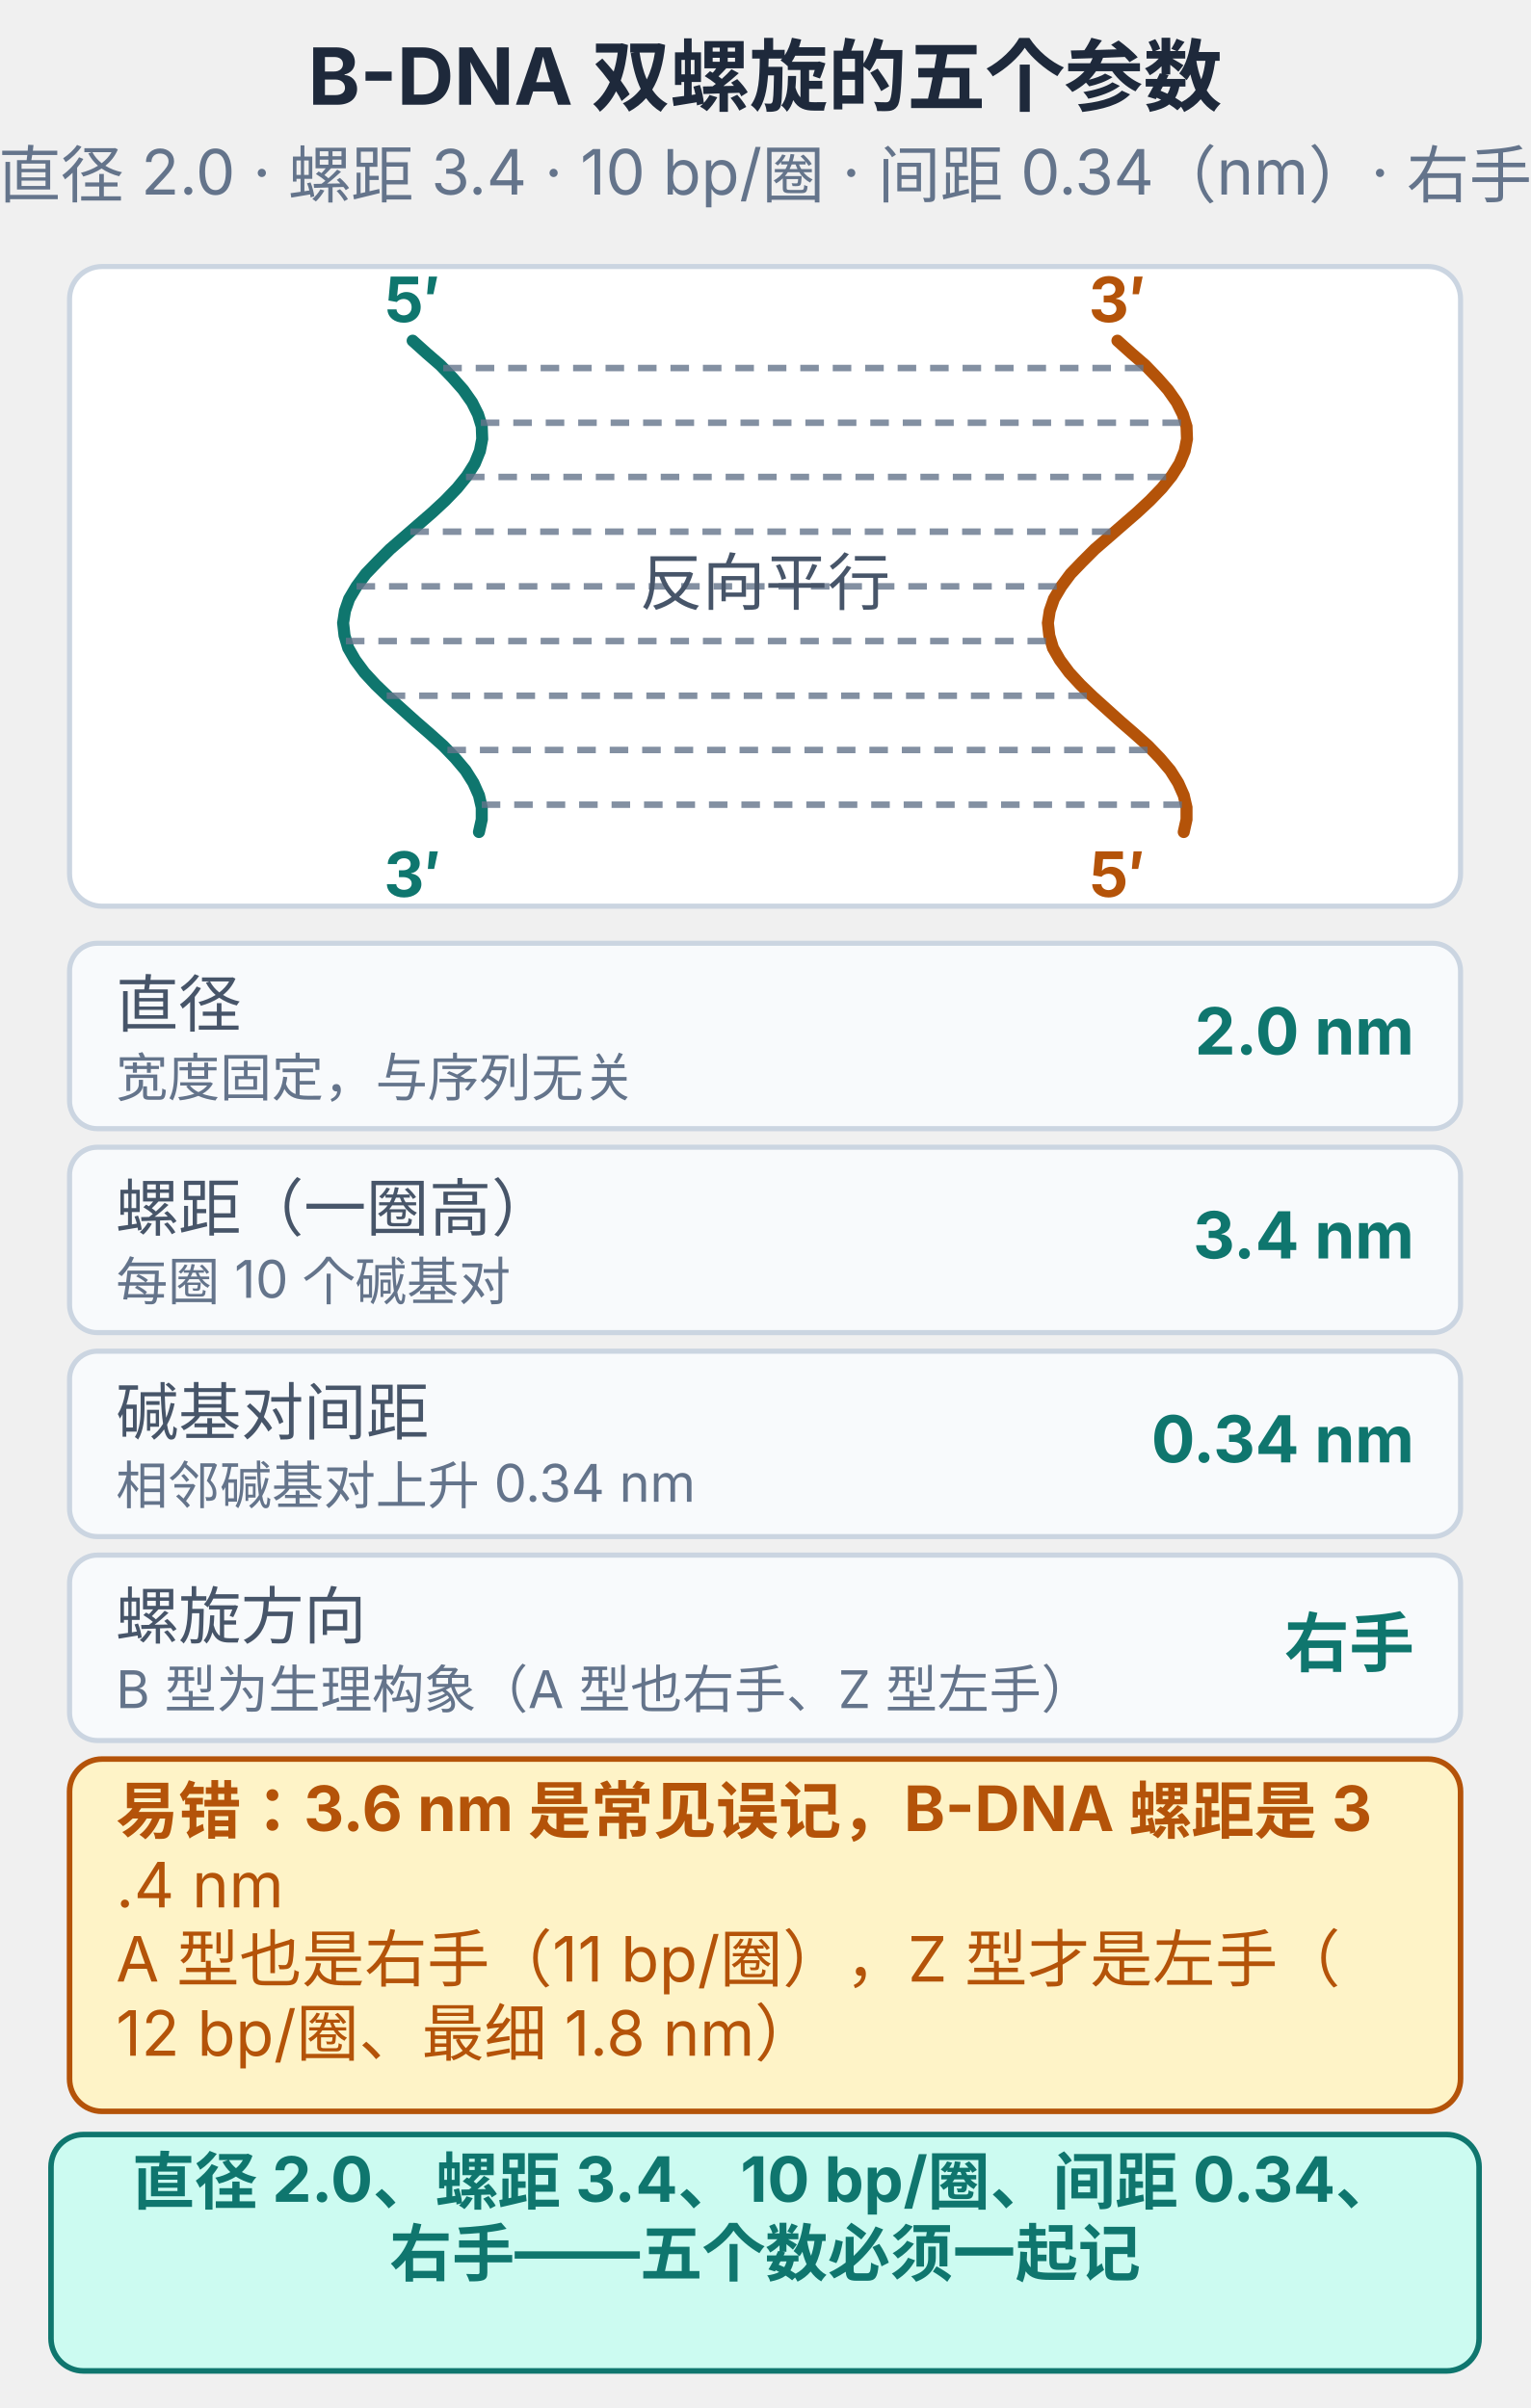
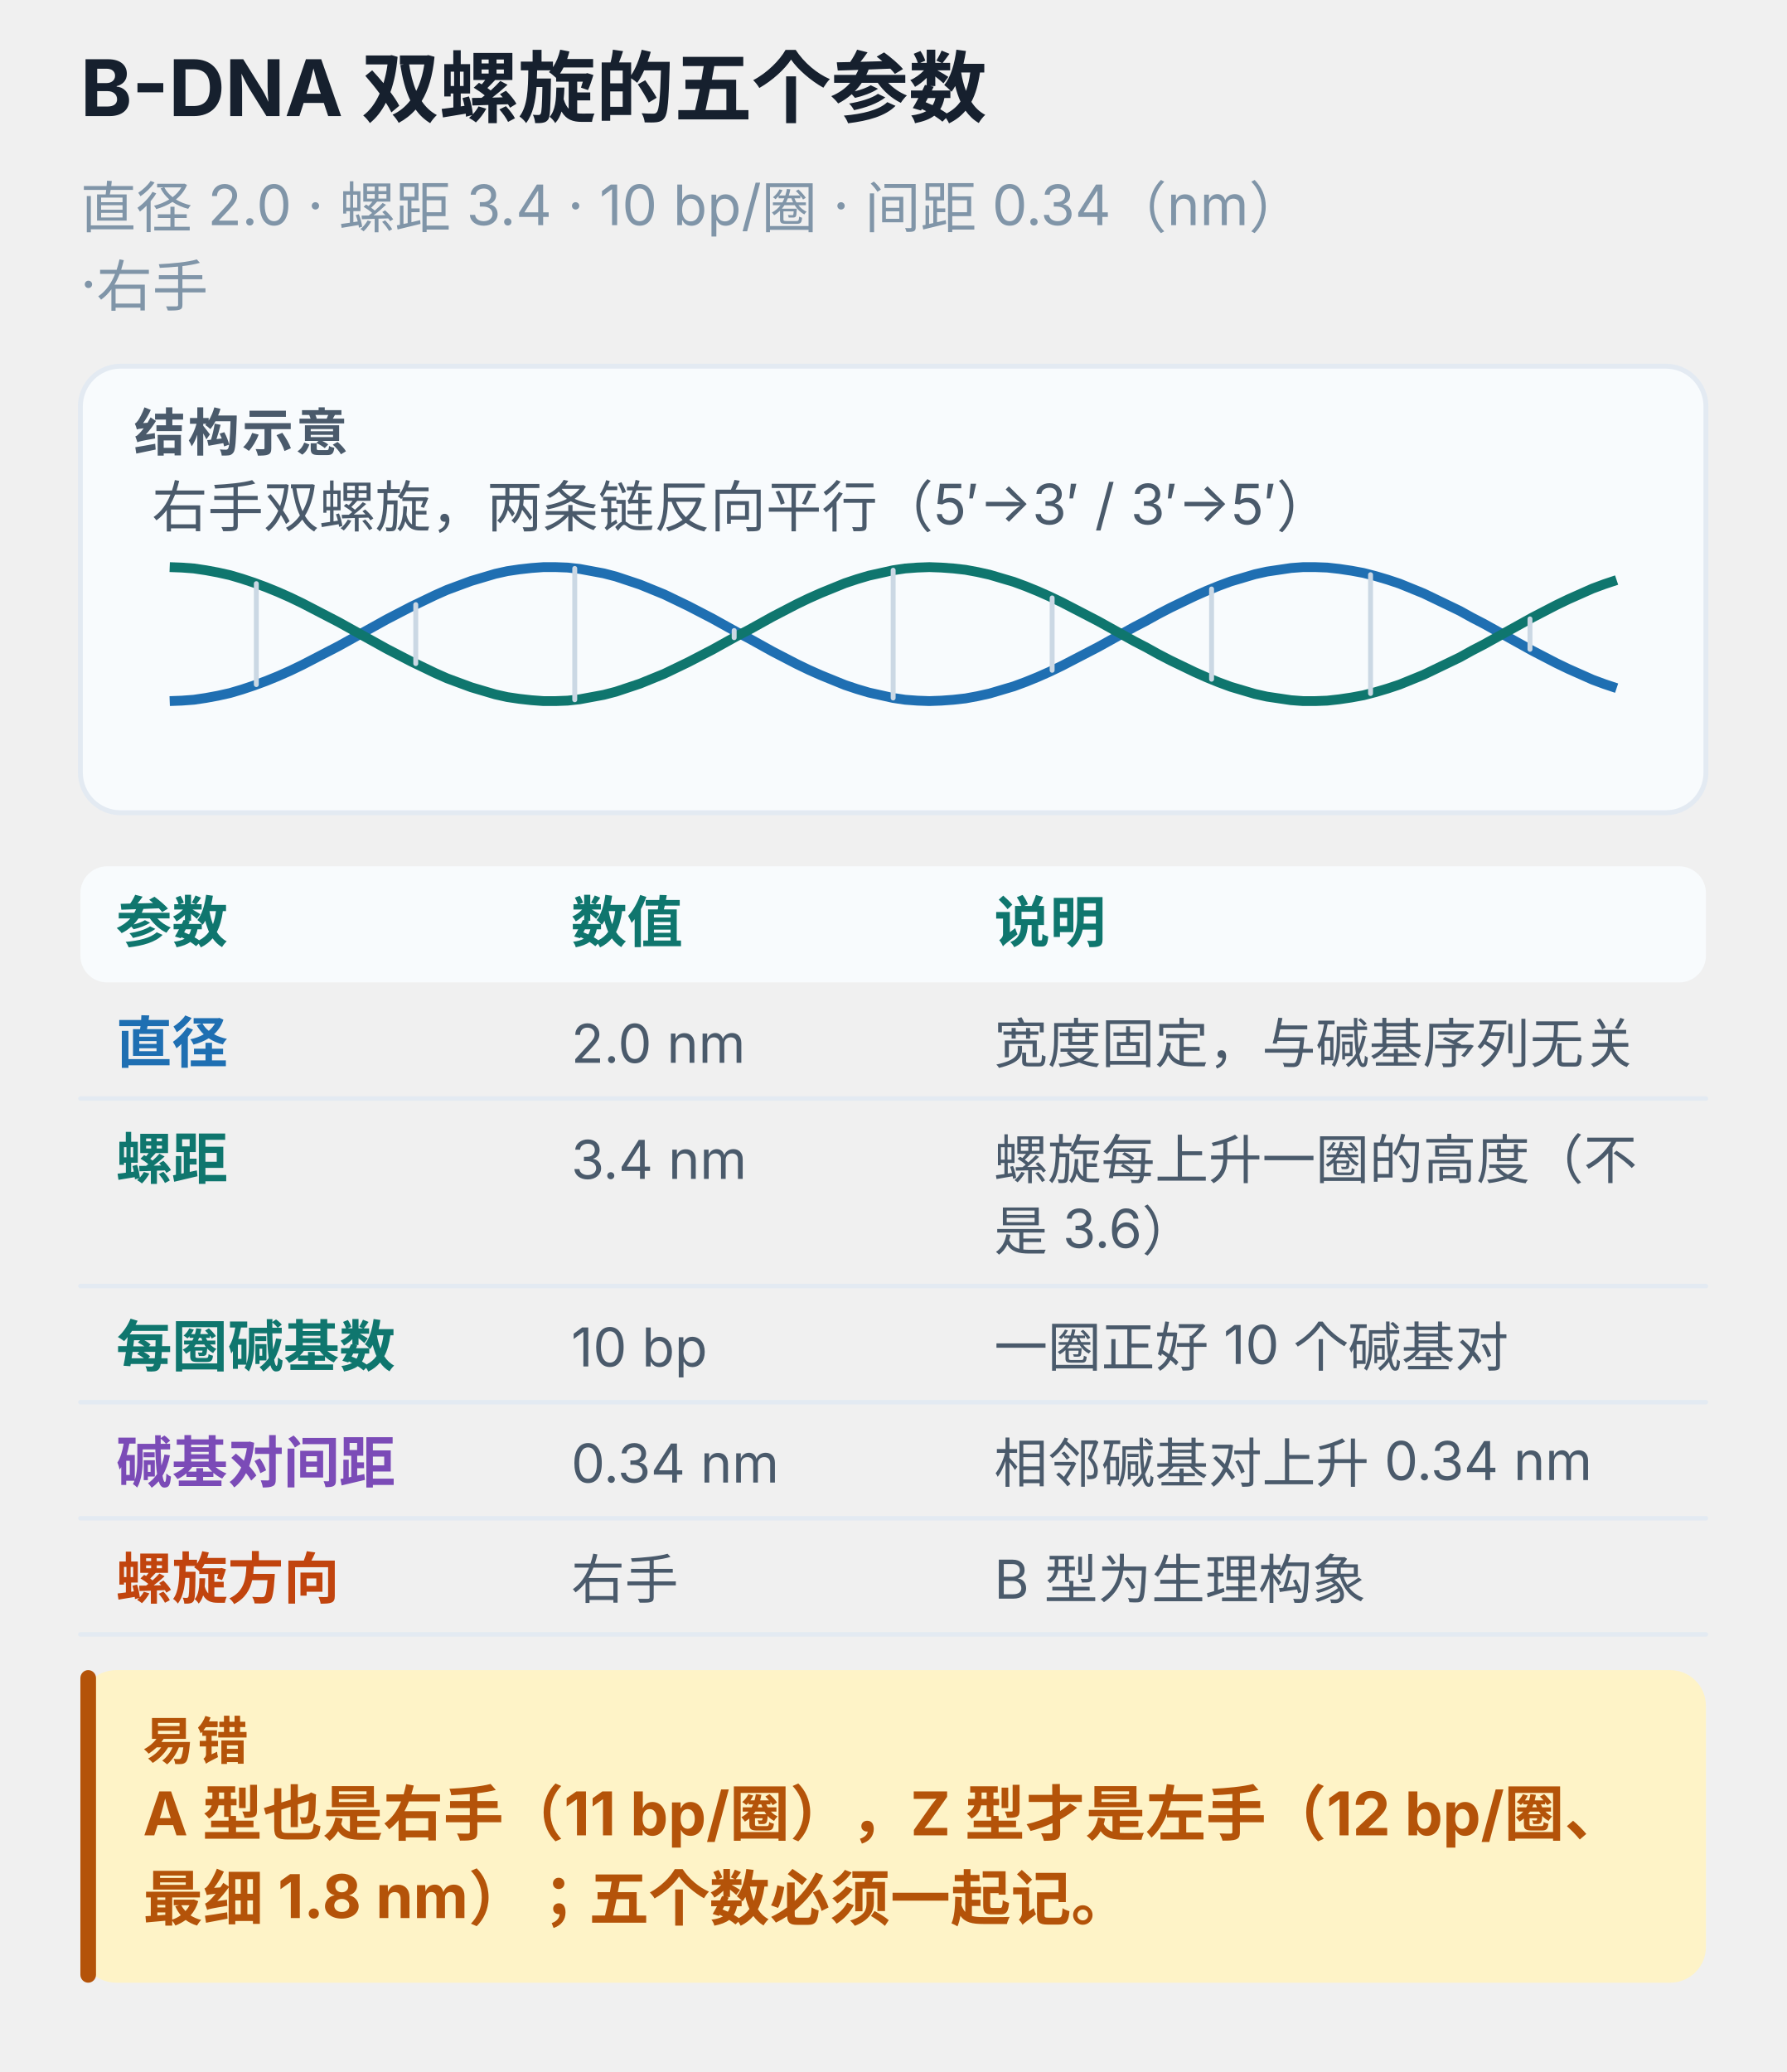
- <svg xmlns="http://www.w3.org/2000/svg" viewBox="0 0 330 519.5" width="100%" style="max-width:330px;display:block;margin:0 auto;background:#ffffff;border-radius:10px" role="img">
-   <text x="165.0" y="22.6" text-anchor="middle" font-size="17" font-weight="700" fill="#1e293b" font-family="-apple-system,'PingFang SC','Microsoft YaHei',sans-serif">B-DNA 双螺旋的五个参数</text>
-   <text x="165.0" y="42.6" text-anchor="middle" font-size="13.5" font-weight="400" fill="#64748b" font-family="-apple-system,'PingFang SC','Microsoft YaHei',sans-serif">直径 2.0 · 螺距 3.4 · 10 bp/圈 · 间距 0.34（nm）· 右手</text>
-   <rect x="15.0" y="57.5" width="300.0" height="138.0" rx="7" fill="#ffffff" stroke="#cbd5e1" stroke-width="1.1" />
-   <polyline points="89.0,73.5 92.0,76.2 95.0,78.8 97.6,81.5 99.9,84.1 101.8,86.8 103.1,89.4 103.9,92.0 104.0,94.7 103.5,97.3 102.4,100.0 100.7,102.7 98.6,105.3 96.0,108.0 93.2,110.6 90.2,113.2 87.1,115.9 84.1,118.5 81.4,121.2 78.9,123.8 76.9,126.5 75.3,129.2 74.4,131.8 74.0,134.4 74.3,137.1 75.1,139.8 76.6,142.4 78.6,145.1 81.0,147.7 83.7,150.3 86.7,153.0 89.7,155.7 92.7,158.3 95.6,160.9 98.2,163.6 100.4,166.2 102.1,168.9 103.3,171.6 103.9,174.2 103.9,176.8 103.3,179.5" fill="none" stroke="#0f766e" stroke-width="2.6" stroke-linecap="round" />
-   <polyline points="241.0,73.5 244.0,76.2 247.0,78.8 249.6,81.5 251.9,84.1 253.8,86.8 255.1,89.4 255.9,92.0 256.0,94.7 255.5,97.3 254.4,100.0 252.7,102.7 250.6,105.3 248.0,108.0 245.2,110.6 242.2,113.2 239.1,115.9 236.1,118.5 233.4,121.2 230.9,123.8 228.9,126.5 227.3,129.2 226.4,131.8 226.0,134.4 226.3,137.1 227.1,139.8 228.6,142.4 230.6,145.1 233.0,147.7 235.7,150.3 238.7,153.0 241.7,155.7 244.7,158.3 247.6,160.9 250.2,163.6 252.4,166.2 254.1,168.9 255.3,171.6 255.9,174.2 255.9,176.8 255.3,179.5" fill="none" stroke="#b45309" stroke-width="2.6" stroke-linecap="round" />
-   <path d="M95.6,79.4 L247.6,79.4" stroke="#64748b" stroke-width="1.4" stroke-dasharray="4 3" opacity="0.8" />
-   <path d="M103.7,91.2 L255.7,91.2" stroke="#64748b" stroke-width="1.4" stroke-dasharray="4 3" opacity="0.8" />
-   <path d="M100.5,102.9 L252.5,102.9" stroke="#64748b" stroke-width="1.4" stroke-dasharray="4 3" opacity="0.8" />
-   <path d="M88.5,114.7 L240.5,114.7" stroke="#64748b" stroke-width="1.4" stroke-dasharray="4 3" opacity="0.8" />
-   <path d="M76.9,126.5 L228.9,126.5" stroke="#64748b" stroke-width="1.4" stroke-dasharray="4 3" opacity="0.8" />
-   <path d="M74.6,138.3 L226.6,138.3" stroke="#64748b" stroke-width="1.4" stroke-dasharray="4 3" opacity="0.8" />
-   <path d="M83.4,150.1 L235.4,150.1" stroke="#64748b" stroke-width="1.4" stroke-dasharray="4 3" opacity="0.8" />
-   <path d="M96.5,161.8 L248.5,161.8" stroke="#64748b" stroke-width="1.4" stroke-dasharray="4 3" opacity="0.8" />
-   <path d="M103.9,173.6 L255.9,173.6" stroke="#64748b" stroke-width="1.4" stroke-dasharray="4 3" opacity="0.8" />
-   <text x="89.0" y="69.5" text-anchor="middle" font-size="13.5" font-weight="700" fill="#0f766e" font-family="-apple-system,'PingFang SC','Microsoft YaHei',sans-serif">5′</text>
-   <text x="241.0" y="69.5" text-anchor="middle" font-size="13.5" font-weight="700" fill="#b45309" font-family="-apple-system,'PingFang SC','Microsoft YaHei',sans-serif">3′</text>
-   <text x="89.0" y="193.5" text-anchor="middle" font-size="13.5" font-weight="700" fill="#0f766e" font-family="-apple-system,'PingFang SC','Microsoft YaHei',sans-serif">3′</text>
-   <text x="241.0" y="193.5" text-anchor="middle" font-size="13.5" font-weight="700" fill="#b45309" font-family="-apple-system,'PingFang SC','Microsoft YaHei',sans-serif">5′</text>
-   <text x="165.0" y="130.5" text-anchor="middle" font-size="13.5" font-weight="400" fill="#475569" font-family="-apple-system,'PingFang SC','Microsoft YaHei',sans-serif">反向平行</text>
-   <rect x="15.0" y="203.5" width="300.0" height="40.0" rx="6" fill="#f8fafc" stroke="#cbd5e1" stroke-width="1.1" />
-   <text x="25.0" y="221.5" text-anchor="start" font-size="13.5" font-weight="400" fill="#475569" font-family="-apple-system,'PingFang SC','Microsoft YaHei',sans-serif">直径</text>
-   <text x="25.0" y="236.5" text-anchor="start" font-size="11.2" font-weight="400" fill="#64748b" font-family="-apple-system,'PingFang SC','Microsoft YaHei',sans-serif">宽度固定，与序列无关</text>
-   <text x="305.0" y="227.5" text-anchor="end" font-size="14" font-weight="700" fill="#0f766e" font-family="-apple-system,'PingFang SC','Microsoft YaHei',sans-serif">2.0 nm</text>
-   <rect x="15.0" y="247.5" width="300.0" height="40.0" rx="6" fill="#f8fafc" stroke="#cbd5e1" stroke-width="1.1" />
-   <text x="25.0" y="265.5" text-anchor="start" font-size="13.5" font-weight="400" fill="#475569" font-family="-apple-system,'PingFang SC','Microsoft YaHei',sans-serif">螺距（一圈高）</text>
-   <text x="25.0" y="280.5" text-anchor="start" font-size="11.2" font-weight="400" fill="#64748b" font-family="-apple-system,'PingFang SC','Microsoft YaHei',sans-serif">每圈 10 个碱基对</text>
-   <text x="305.0" y="271.5" text-anchor="end" font-size="14" font-weight="700" fill="#0f766e" font-family="-apple-system,'PingFang SC','Microsoft YaHei',sans-serif">3.4 nm</text>
-   <rect x="15.0" y="291.5" width="300.0" height="40.0" rx="6" fill="#f8fafc" stroke="#cbd5e1" stroke-width="1.1" />
-   <text x="25.0" y="309.5" text-anchor="start" font-size="13.5" font-weight="400" fill="#475569" font-family="-apple-system,'PingFang SC','Microsoft YaHei',sans-serif">碱基对间距</text>
-   <text x="25.0" y="324.5" text-anchor="start" font-size="11.2" font-weight="400" fill="#64748b" font-family="-apple-system,'PingFang SC','Microsoft YaHei',sans-serif">相邻碱基对上升 0.34 nm</text>
-   <text x="305.0" y="315.5" text-anchor="end" font-size="14" font-weight="700" fill="#0f766e" font-family="-apple-system,'PingFang SC','Microsoft YaHei',sans-serif">0.34 nm</text>
-   <rect x="15.0" y="335.5" width="300.0" height="40.0" rx="6" fill="#f8fafc" stroke="#cbd5e1" stroke-width="1.1" />
-   <text x="25.0" y="353.5" text-anchor="start" font-size="13.5" font-weight="400" fill="#475569" font-family="-apple-system,'PingFang SC','Microsoft YaHei',sans-serif">螺旋方向</text>
-   <text x="25.0" y="368.5" text-anchor="start" font-size="11.2" font-weight="400" fill="#64748b" font-family="-apple-system,'PingFang SC','Microsoft YaHei',sans-serif">B 型为生理构象（A 型也右手、Z 型左手）</text>
-   <text x="305.0" y="359.5" text-anchor="end" font-size="14" font-weight="700" fill="#0f766e" font-family="-apple-system,'PingFang SC','Microsoft YaHei',sans-serif">右手</text>
-   <rect x="15.0" y="379.5" width="300.0" height="76.0" rx="7" fill="#fef3c7" stroke="#b45309" stroke-width="1.2" />
-   <text x="25.0" y="395.5" text-anchor="start" font-size="13.5" font-weight="700" fill="#b45309" font-family="-apple-system,'PingFang SC','Microsoft YaHei',sans-serif">易错：3.6 nm 是常见误记，B-DNA 螺距是 3</text>
-   <text x="25.0" y="411.5" text-anchor="start" font-size="13.5" font-weight="400" fill="#b45309" font-family="-apple-system,'PingFang SC','Microsoft YaHei',sans-serif">.4 nm</text>
-   <text x="25.0" y="427.5" text-anchor="start" font-size="13.5" font-weight="400" fill="#b45309" font-family="-apple-system,'PingFang SC','Microsoft YaHei',sans-serif">A 型也是右手（11 bp/圈），Z 型才是左手（</text>
-   <text x="25.0" y="443.5" text-anchor="start" font-size="13.5" font-weight="400" fill="#b45309" font-family="-apple-system,'PingFang SC','Microsoft YaHei',sans-serif">12 bp/圈、最细 1.8 nm）</text>
-   <rect x="11.0" y="460.5" width="308.0" height="51.0" rx="7" fill="#ccfbf1" stroke="#0f766e" stroke-width="1.2" />
-   <text x="165.0" y="475.5" text-anchor="middle" font-size="13.5" font-weight="700" fill="#0f766e" font-family="-apple-system,'PingFang SC','Microsoft YaHei',sans-serif">直径 2.0、螺距 3.4、10 bp/圈、间距 0.34、</text>
-   <text x="165.0" y="491.0" text-anchor="middle" font-size="13.5" font-weight="700" fill="#0f766e" font-family="-apple-system,'PingFang SC','Microsoft YaHei',sans-serif">右手——五个数必须一起记</text>
+ <svg xmlns="http://www.w3.org/2000/svg" viewBox="0 0 400 464" width="100%" style="max-width:400px;display:block;margin:0 auto;background:#ffffff;border-radius:12px" role="img" aria-label="B-DNA 双螺旋的五个参数">
+   <text x="18.0" y="26.0" font-size="17.5" font-weight="700" fill="#16202e" font-family="-apple-system,BlinkMacSystemFont,'PingFang SC','Microsoft YaHei',sans-serif">B-DNA 双螺旋的五个参数</text>
+   <text x="18.0" y="51.0" font-size="12.5" font-weight="400" fill="#8095a8" font-family="-apple-system,BlinkMacSystemFont,'PingFang SC','Microsoft YaHei',sans-serif">直径 2.0 · 螺距 3.4 · 10 bp/圈 · 间距 0.34（nm）</text>
+   <text x="18.0" y="68.0" font-size="12.5" font-weight="400" fill="#8095a8" font-family="-apple-system,BlinkMacSystemFont,'PingFang SC','Microsoft YaHei',sans-serif">·右手</text>
+   <rect x="18.0" y="82.0" width="364.0" height="100.0" rx="9" fill="#f8fbfd" stroke="#e3eaf2" stroke-width="1.1" />
+   <text x="30.0" y="101.0" font-size="11.5" font-weight="700" fill="#4a5a6b" letter-spacing="0.6" font-family="-apple-system,BlinkMacSystemFont,'PingFang SC','Microsoft YaHei',sans-serif">结构示意</text>
+   <text x="34.0" y="118.0" font-size="12.5" font-weight="400" fill="#4a5a6b" font-family="-apple-system,BlinkMacSystemFont,'PingFang SC','Microsoft YaHei',sans-serif">右手双螺旋，两条链反向平行（5′→3′ / 3′→5′）</text>
+   <polyline points="38.0,157.0 40.7,156.9 43.4,156.7 46.1,156.3 48.8,155.8 51.5,155.2 54.2,154.4 56.9,153.5 59.6,152.5 62.3,151.4 65.0,150.2 67.7,148.9 70.4,147.5 73.1,146.1 75.8,144.7 78.5,143.2 81.2,141.7 83.9,140.2 86.6,138.7 89.3,137.3 92.0,135.9 94.7,134.6 97.4,133.3 100.1,132.1 102.8,131.1 105.5,130.1 108.2,129.3 110.9,128.5 113.6,127.9 116.3,127.5 119.0,127.2 121.7,127.0 124.4,127.0 127.1,127.1 129.8,127.4 132.5,127.9 135.2,128.4 137.9,129.1 140.6,130.0 143.3,130.9 146.0,132.0 148.7,133.1 151.4,134.4 154.1,135.7 156.8,137.1 159.5,138.5 162.2,140.0 164.9,141.5 167.6,142.9 170.3,144.4 173.0,145.9 175.7,147.3 178.4,148.7 181.1,150.0 183.8,151.2 186.5,152.3 189.2,153.4 191.9,154.3 194.6,155.1 197.3,155.7 200.0,156.3 202.7,156.7 205.4,156.9 208.1,157.0 210.8,156.9 213.5,156.7 216.2,156.4 218.9,155.9 221.6,155.3 224.3,154.5 227.0,153.7 229.7,152.7 232.4,151.6 235.1,150.4 237.8,149.1 240.5,147.7 243.2,146.3 245.9,144.9 248.6,143.4 251.3,141.9 254.0,140.4 256.7,139.0 259.4,137.5 262.1,136.1 264.8,134.8 267.5,133.5 270.2,132.3 272.9,131.2 275.6,130.2 278.3,129.4 281.0,128.6 283.7,128.0 286.4,127.6 289.1,127.2 291.8,127.0 294.5,127.0 297.2,127.1 299.9,127.4 302.6,127.8 305.3,128.3 308.0,129.0 310.7,129.8 313.4,130.7 316.1,131.8 318.8,132.9 321.5,134.2 324.2,135.5 326.9,136.8 329.6,138.3 332.3,139.7 335.0,141.2 337.7,142.7 340.4,144.2 343.1,145.7 345.8,147.1 348.5,148.5 351.2,149.8 353.9,151.0 356.6,152.2 359.3,153.2 362.0,154.1" fill="none" stroke="#1f6fb2" stroke-width="2.2" stroke-linejoin="round" />
+   <polyline points="38.0,127.0 40.7,127.1 43.4,127.3 46.1,127.7 48.8,128.2 51.5,128.8 54.2,129.6 56.9,130.5 59.6,131.5 62.3,132.6 65.0,133.8 67.7,135.1 70.4,136.5 73.1,137.9 75.8,139.3 78.5,140.8 81.2,142.3 83.9,143.8 86.6,145.3 89.3,146.7 92.0,148.1 94.7,149.4 97.4,150.7 100.1,151.9 102.8,152.9 105.5,153.9 108.2,154.7 110.9,155.5 113.6,156.1 116.3,156.5 119.0,156.8 121.7,157.0 124.4,157.0 127.1,156.9 129.8,156.6 132.5,156.1 135.2,155.6 137.9,154.9 140.6,154.0 143.3,153.1 146.0,152.0 148.7,150.9 151.4,149.6 154.1,148.3 156.8,146.9 159.5,145.5 162.2,144.0 164.9,142.5 167.6,141.1 170.3,139.6 173.0,138.1 175.7,136.7 178.4,135.3 181.1,134.0 183.8,132.8 186.5,131.7 189.2,130.6 191.9,129.7 194.6,128.9 197.3,128.3 200.0,127.7 202.7,127.3 205.4,127.1 208.1,127.0 210.8,127.1 213.5,127.3 216.2,127.6 218.9,128.1 221.6,128.7 224.3,129.5 227.0,130.3 229.7,131.3 232.4,132.4 235.1,133.6 237.8,134.9 240.5,136.3 243.2,137.7 245.9,139.1 248.6,140.6 251.3,142.1 254.0,143.6 256.7,145.0 259.4,146.5 262.1,147.9 264.8,149.2 267.5,150.5 270.2,151.7 272.9,152.8 275.6,153.8 278.3,154.6 281.0,155.4 283.7,156.0 286.4,156.4 289.1,156.8 291.8,157.0 294.5,157.0 297.2,156.9 299.9,156.6 302.6,156.2 305.3,155.7 308.0,155.0 310.7,154.2 313.4,153.3 316.1,152.2 318.8,151.1 321.5,149.8 324.2,148.5 326.9,147.2 329.6,145.7 332.3,144.3 335.0,142.8 337.7,141.3 340.4,139.8 343.1,138.3 345.8,136.9 348.5,135.5 351.2,134.2 353.9,133.0 356.6,131.8 359.3,130.8 362.0,129.9" fill="none" stroke="#0f766e" stroke-width="2.2" stroke-linejoin="round" />
+   <line x1="57.4" y1="153.3" x2="57.4" y2="130.7" stroke="#cbd8e4" stroke-width="1.1" stroke-linecap="round" />
+   <line x1="93.1" y1="135.4" x2="93.1" y2="148.6" stroke="#cbd8e4" stroke-width="1.1" stroke-linecap="round" />
+   <line x1="128.7" y1="127.3" x2="128.7" y2="156.7" stroke="#cbd8e4" stroke-width="1.1" stroke-linecap="round" />
+   <line x1="164.4" y1="141.2" x2="164.4" y2="142.8" stroke="#cbd8e4" stroke-width="1.1" stroke-linecap="round" />
+   <line x1="200.0" y1="156.3" x2="200.0" y2="127.7" stroke="#cbd8e4" stroke-width="1.1" stroke-linecap="round" />
+   <line x1="235.6" y1="150.1" x2="235.6" y2="133.9" stroke="#cbd8e4" stroke-width="1.1" stroke-linecap="round" />
+   <line x1="271.3" y1="131.9" x2="271.3" y2="152.1" stroke="#cbd8e4" stroke-width="1.1" stroke-linecap="round" />
+   <line x1="306.9" y1="128.7" x2="306.9" y2="155.3" stroke="#cbd8e4" stroke-width="1.1" stroke-linecap="round" />
+   <line x1="342.6" y1="145.4" x2="342.6" y2="138.6" stroke="#cbd8e4" stroke-width="1.1" stroke-linecap="round" />
+   <rect x="18.0" y="194.0" width="364.0" height="26.0" rx="6" fill="#f8fbfd" />
+   <text x="26.0" y="211.0" font-size="12.5" font-weight="700" fill="#0f766e" font-family="-apple-system,BlinkMacSystemFont,'PingFang SC','Microsoft YaHei',sans-serif">参数</text>
+   <text x="127.9" y="211.0" font-size="12.5" font-weight="700" fill="#0f766e" font-family="-apple-system,BlinkMacSystemFont,'PingFang SC','Microsoft YaHei',sans-serif">数值</text>
+   <text x="222.6" y="211.0" font-size="12.5" font-weight="700" fill="#0f766e" font-family="-apple-system,BlinkMacSystemFont,'PingFang SC','Microsoft YaHei',sans-serif">说明</text>
+   <line x1="18.0" y1="246.0" x2="382.0" y2="246.0" stroke="#e3eaf2" stroke-width="1" stroke-linecap="round" />
+   <text x="26.0" y="238.0" font-size="12.5" font-weight="700" fill="#1f6fb2" font-family="-apple-system,BlinkMacSystemFont,'PingFang SC','Microsoft YaHei',sans-serif">直径</text>
+   <text x="127.9" y="238.0" font-size="12" font-weight="400" fill="#4a5a6b" font-family="-apple-system,BlinkMacSystemFont,'PingFang SC','Microsoft YaHei',sans-serif">2.0 nm</text>
+   <text x="222.6" y="238.0" font-size="12" font-weight="400" fill="#4a5a6b" font-family="-apple-system,BlinkMacSystemFont,'PingFang SC','Microsoft YaHei',sans-serif">宽度固定，与碱基序列无关</text>
+   <line x1="18.0" y1="288.0" x2="382.0" y2="288.0" stroke="#e3eaf2" stroke-width="1" stroke-linecap="round" />
+   <text x="26.0" y="264.0" font-size="12.5" font-weight="700" fill="#0f766e" font-family="-apple-system,BlinkMacSystemFont,'PingFang SC','Microsoft YaHei',sans-serif">螺距</text>
+   <text x="127.9" y="264.0" font-size="12" font-weight="400" fill="#4a5a6b" font-family="-apple-system,BlinkMacSystemFont,'PingFang SC','Microsoft YaHei',sans-serif">3.4 nm</text>
+   <text x="222.6" y="264.0" font-size="12" font-weight="400" fill="#4a5a6b" font-family="-apple-system,BlinkMacSystemFont,'PingFang SC','Microsoft YaHei',sans-serif">螺旋每上升一圈的高度（不</text>
+   <text x="222.6" y="280.0" font-size="12" font-weight="400" fill="#4a5a6b" font-family="-apple-system,BlinkMacSystemFont,'PingFang SC','Microsoft YaHei',sans-serif">是 3.6）</text>
+   <line x1="18.0" y1="314.0" x2="382.0" y2="314.0" stroke="#e3eaf2" stroke-width="1" stroke-linecap="round" />
+   <text x="26.0" y="306.0" font-size="12.5" font-weight="700" fill="#0f766e" font-family="-apple-system,BlinkMacSystemFont,'PingFang SC','Microsoft YaHei',sans-serif">每圈碱基数</text>
+   <text x="127.9" y="306.0" font-size="12" font-weight="400" fill="#4a5a6b" font-family="-apple-system,BlinkMacSystemFont,'PingFang SC','Microsoft YaHei',sans-serif">10 bp</text>
+   <text x="222.6" y="306.0" font-size="12" font-weight="400" fill="#4a5a6b" font-family="-apple-system,BlinkMacSystemFont,'PingFang SC','Microsoft YaHei',sans-serif">一圈正好 10 个碱基对</text>
+   <line x1="18.0" y1="340.0" x2="382.0" y2="340.0" stroke="#e3eaf2" stroke-width="1" stroke-linecap="round" />
+   <text x="26.0" y="332.0" font-size="12.5" font-weight="700" fill="#7b4bb7" font-family="-apple-system,BlinkMacSystemFont,'PingFang SC','Microsoft YaHei',sans-serif">碱基对间距</text>
+   <text x="127.9" y="332.0" font-size="12" font-weight="400" fill="#4a5a6b" font-family="-apple-system,BlinkMacSystemFont,'PingFang SC','Microsoft YaHei',sans-serif">0.34 nm</text>
+   <text x="222.6" y="332.0" font-size="12" font-weight="400" fill="#4a5a6b" font-family="-apple-system,BlinkMacSystemFont,'PingFang SC','Microsoft YaHei',sans-serif">相邻碱基对上升 0.34 nm</text>
+   <line x1="18.0" y1="366.0" x2="382.0" y2="366.0" stroke="#e3eaf2" stroke-width="1" stroke-linecap="round" />
+   <text x="26.0" y="358.0" font-size="12.5" font-weight="700" fill="#c1440e" font-family="-apple-system,BlinkMacSystemFont,'PingFang SC','Microsoft YaHei',sans-serif">螺旋方向</text>
+   <text x="127.9" y="358.0" font-size="12" font-weight="400" fill="#4a5a6b" font-family="-apple-system,BlinkMacSystemFont,'PingFang SC','Microsoft YaHei',sans-serif">右手</text>
+   <text x="222.6" y="358.0" font-size="12" font-weight="400" fill="#4a5a6b" font-family="-apple-system,BlinkMacSystemFont,'PingFang SC','Microsoft YaHei',sans-serif">B 型为生理构象</text>
+   <rect x="18.0" y="374.0" width="364.0" height="70.0" rx="8" fill="#fef3c7" />
+   <rect x="18.0" y="374.0" width="3.5" height="70.0" rx="1.8" fill="#b45309" />
+   <text x="32.0" y="394.0" font-size="11.5" font-weight="700" fill="#b45309" letter-spacing="0.6" font-family="-apple-system,BlinkMacSystemFont,'PingFang SC','Microsoft YaHei',sans-serif">易错</text>
+   <text x="32.0" y="411.0" font-size="13.5" font-weight="700" fill="#b45309" font-family="-apple-system,BlinkMacSystemFont,'PingFang SC','Microsoft YaHei',sans-serif">A 型也是右手（11 bp/圈），Z 型才是左手（12 bp/圈、</text>
+   <text x="32.0" y="430.0" font-size="13.5" font-weight="700" fill="#b45309" font-family="-apple-system,BlinkMacSystemFont,'PingFang SC','Microsoft YaHei',sans-serif">最细 1.8 nm）；五个数必须一起记。</text>
</svg>
